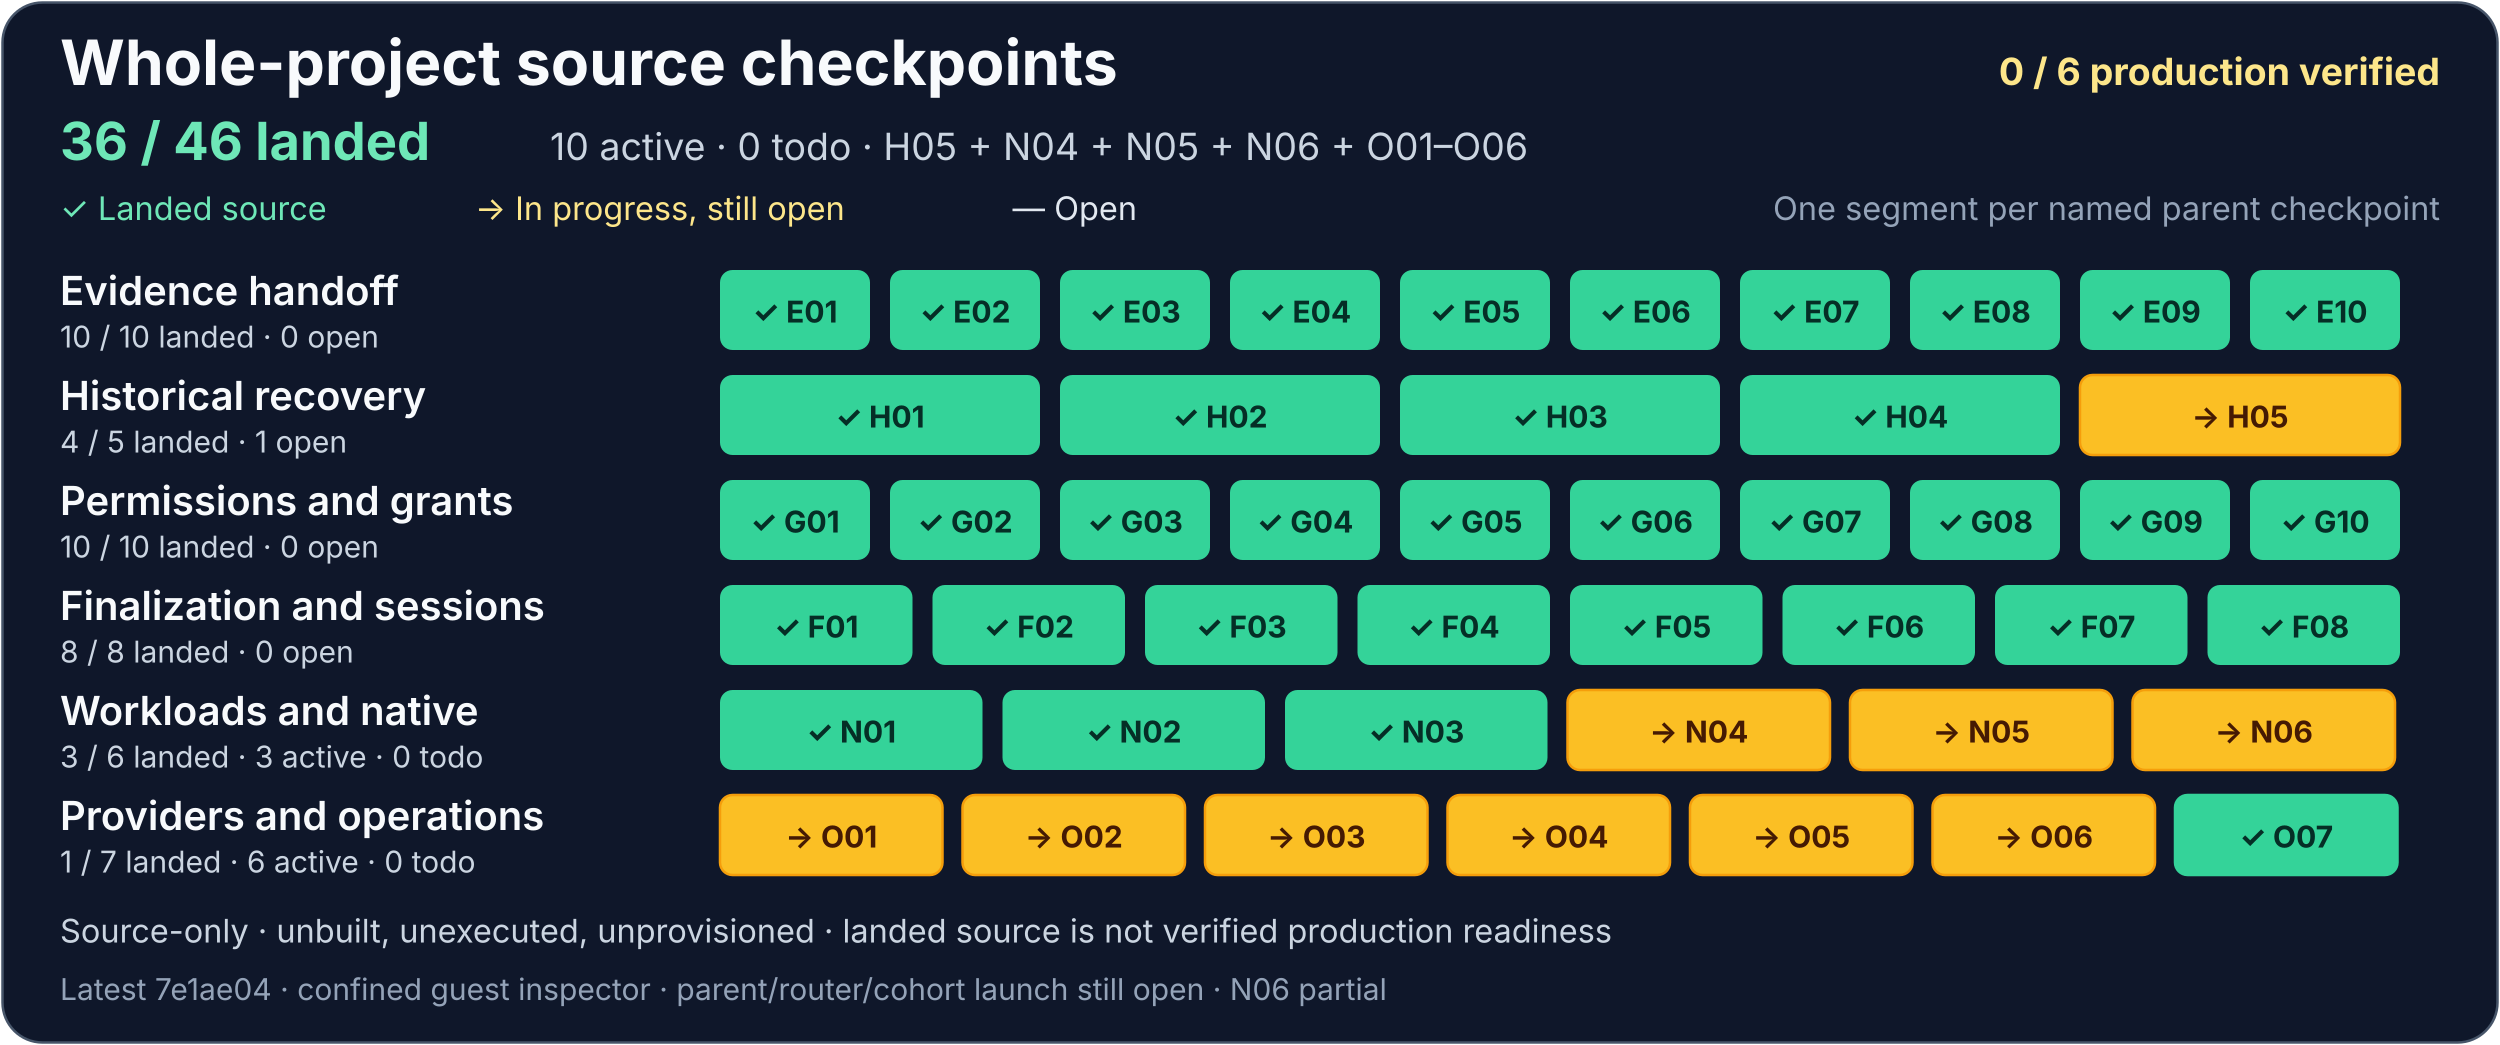
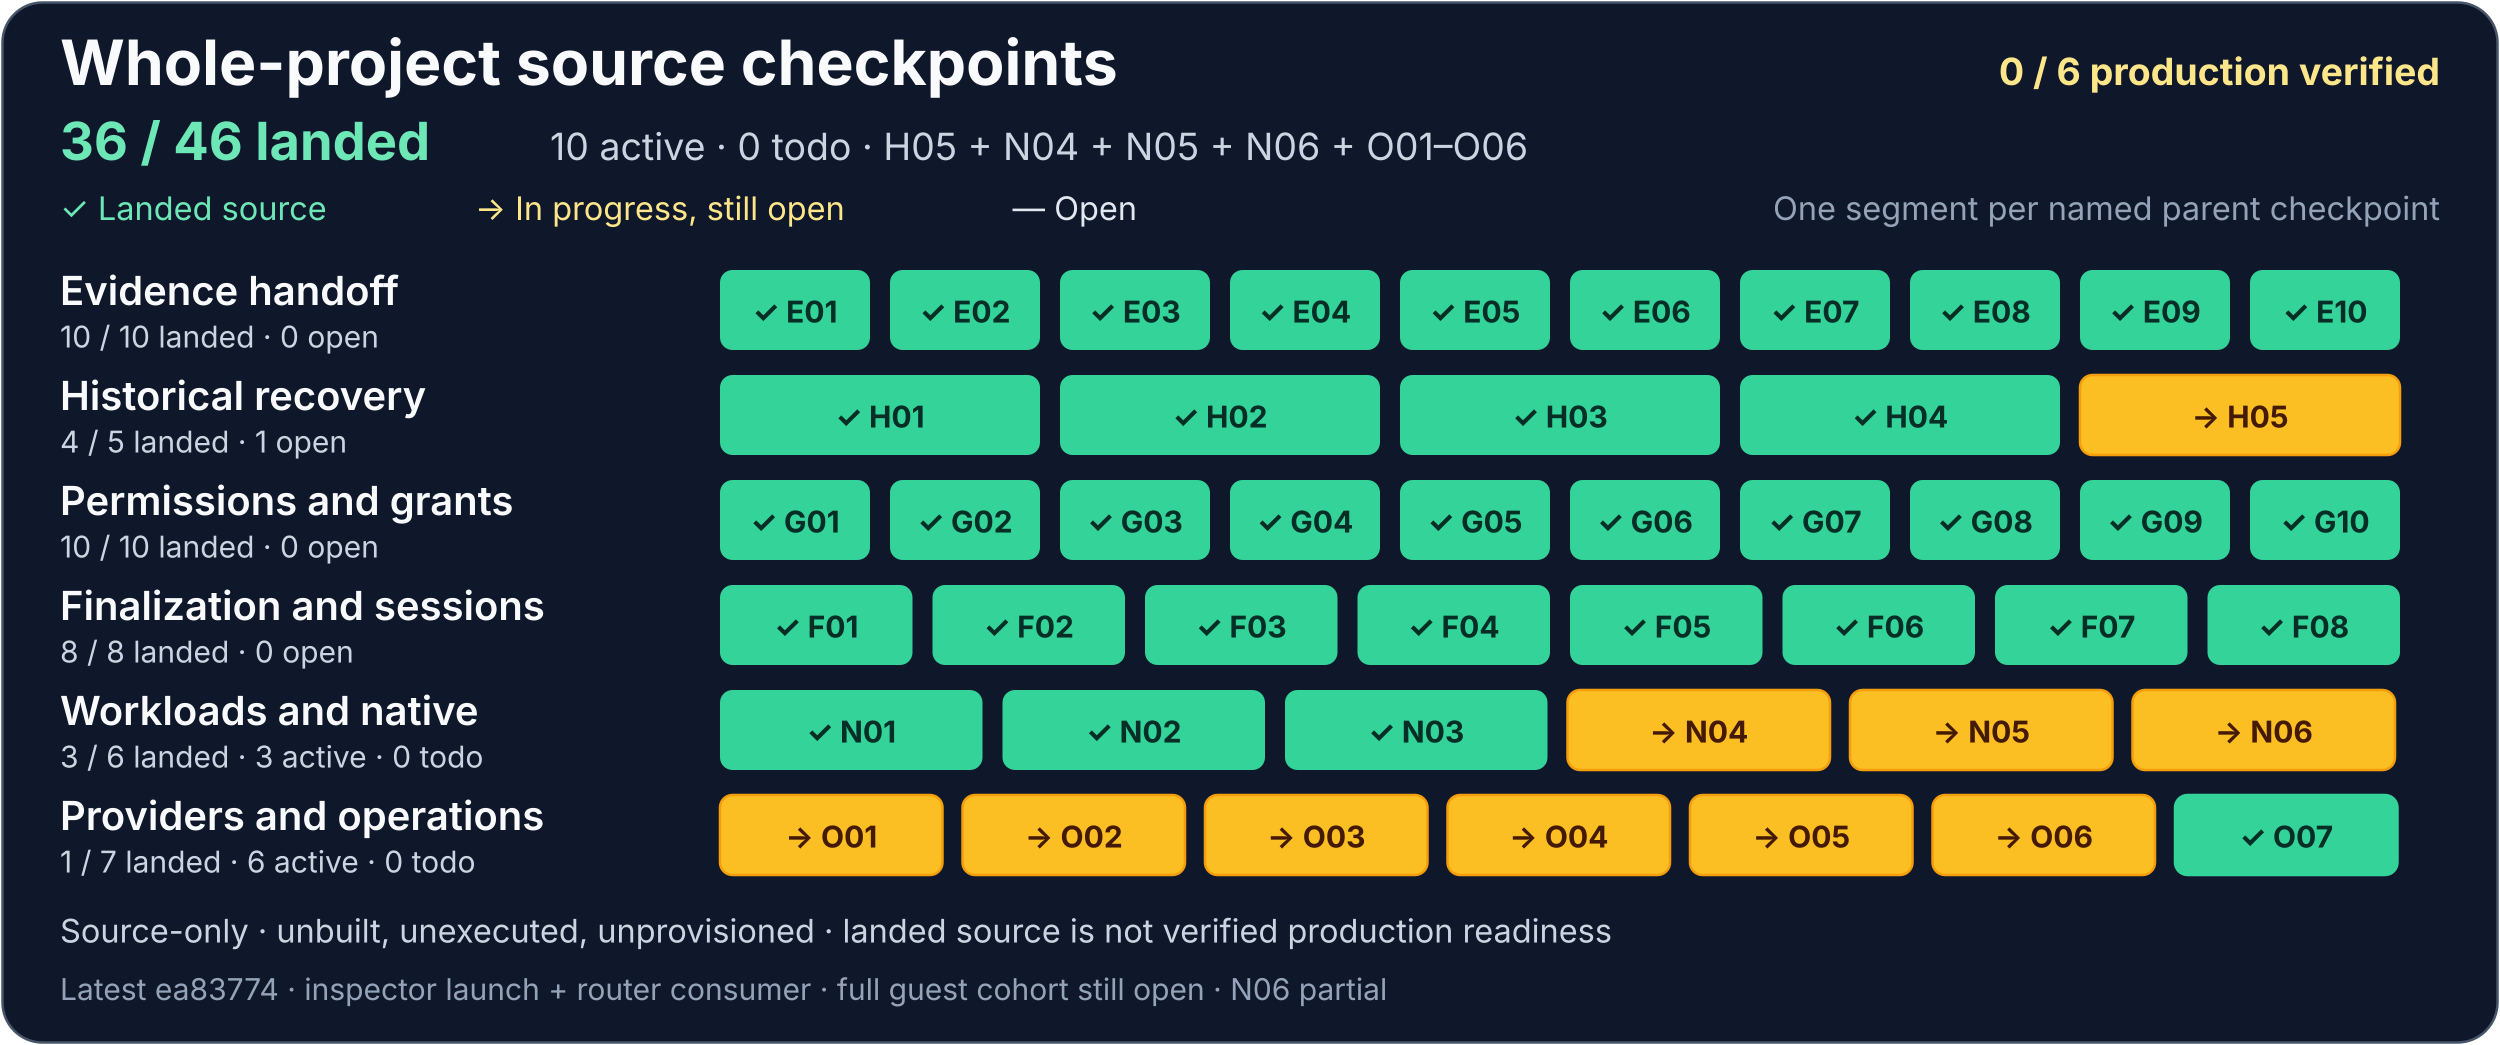
<svg xmlns="http://www.w3.org/2000/svg" width="1000" height="418" viewBox="0 0 1000 418" role="img" aria-labelledby="project-title project-description">
  <rect x="1" y="1" width="998" height="416" rx="16" fill="#0f172a" stroke="#475569" />
  <g font-family="system-ui, -apple-system, Segoe UI, sans-serif">
    <text x="24" y="34" fill="#f8fafc" font-size="25" font-weight="700">Whole-project source checkpoints</text>
    <text x="976" y="34" text-anchor="end" fill="#fde68a" font-size="15" font-weight="700">0 / 6 production verified</text>
    <text x="24" y="64" fill="#6ee7b7" font-size="21" font-weight="700">36 / 46 landed</text>
    <text x="220" y="64" fill="#cbd5e1" font-size="15">10 active · 0 todo · H05 + N04 + N05 + N06 + O01–O06</text>
    <text x="24" y="88" fill="#6ee7b7" font-size="13">✓ Landed source</text>
    <text x="190" y="88" fill="#fde68a" font-size="13">→ In progress, still open</text>
    <text x="405" y="88" fill="#e2e8f0" font-size="13">— Open</text>
    <text x="976" y="88" text-anchor="end" fill="#94a3b8" font-size="13">One segment per named parent checkpoint</text>
    <g aria-label="Evidence handoff: 10 of 10 landed, zero open">
      <text x="24" y="122" fill="#f8fafc" font-size="16" font-weight="600">Evidence handoff</text>
      <text x="24" y="139" fill="#cbd5e1" font-size="12">10 / 10 landed · 0 open</text>
      <g fill="#34d399">
        <rect x="288" y="108" width="60" height="32" rx="5" />
        <rect x="356" y="108" width="60" height="32" rx="5" />
        <rect x="424" y="108" width="60" height="32" rx="5" />
        <rect x="492" y="108" width="60" height="32" rx="5" />
        <rect x="560" y="108" width="60" height="32" rx="5" />
        <rect x="628" y="108" width="60" height="32" rx="5" />
        <rect x="696" y="108" width="60" height="32" rx="5" />
        <rect x="764" y="108" width="60" height="32" rx="5" />
        <rect x="832" y="108" width="60" height="32" rx="5" />
        <rect x="900" y="108" width="60" height="32" rx="5" />
      </g>
      <g fill="#052e26" font-size="12" font-weight="700" text-anchor="middle">
        <text x="318" y="129">✓ E01</text>
        <text x="386" y="129">✓ E02</text>
        <text x="454" y="129">✓ E03</text>
        <text x="522" y="129">✓ E04</text>
        <text x="590" y="129">✓ E05</text>
        <text x="658" y="129">✓ E06</text>
        <text x="726" y="129">✓ E07</text>
        <text x="794" y="129">✓ E08</text>
        <text x="862" y="129">✓ E09</text>
        <text x="930" y="129">✓ E10</text>
      </g>
    </g>
    <g aria-label="Historical recovery: 4 of 5 landed, one open">
      <text x="24" y="164" fill="#f8fafc" font-size="16" font-weight="600">Historical recovery</text>
      <text x="24" y="181" fill="#cbd5e1" font-size="12">4 / 5 landed · 1 open</text>
      <g fill="#34d399">
        <rect x="288" y="150" width="128" height="32" rx="5" />
        <rect x="424" y="150" width="128" height="32" rx="5" />
        <rect x="560" y="150" width="128" height="32" rx="5" />
        <rect x="696" y="150" width="128" height="32" rx="5" />
      </g>
      <a href="https://github.com/AndrewMohawk/serverware/commit/8af9c50398304ee69f9c3af85b1f4a52e4f2f6c0">
        <rect x="832" y="150" width="128" height="32" rx="5" fill="#fbbf24" stroke="#f59e0b" />
      </a>
      <g fill="#052e26" font-size="12" font-weight="700" text-anchor="middle">
        <text x="352" y="171">✓ H01</text>
        <text x="488" y="171">✓ H02</text>
        <text x="624" y="171">✓ H03</text>
        <text x="760" y="171">✓ H04</text>
        <text x="896" y="171" fill="#451a03">→ H05</text>
      </g>
    </g>
    <g aria-label="Permissions and grants: 10 of 10 landed, zero open">
      <text x="24" y="206" fill="#f8fafc" font-size="16" font-weight="600">Permissions and grants</text>
      <text x="24" y="223" fill="#cbd5e1" font-size="12">10 / 10 landed · 0 open</text>
      <g fill="#34d399">
        <rect x="288" y="192" width="60" height="32" rx="5" />
        <rect x="356" y="192" width="60" height="32" rx="5" />
        <rect x="424" y="192" width="60" height="32" rx="5" />
        <rect x="492" y="192" width="60" height="32" rx="5" />
        <rect x="560" y="192" width="60" height="32" rx="5" />
        <rect x="628" y="192" width="60" height="32" rx="5" />
        <rect x="696" y="192" width="60" height="32" rx="5" />
        <rect x="764" y="192" width="60" height="32" rx="5" />
        <rect x="832" y="192" width="60" height="32" rx="5" />
        <rect x="900" y="192" width="60" height="32" rx="5" />
      </g>
      <g fill="#052e26" font-size="12" font-weight="700" text-anchor="middle">
        <text x="318" y="213">✓ G01</text>
        <text x="386" y="213">✓ G02</text>
        <text x="454" y="213">✓ G03</text>
        <text x="522" y="213">✓ G04</text>
        <text x="590" y="213">✓ G05</text>
        <text x="658" y="213">✓ G06</text>
        <text x="726" y="213">✓ G07</text>
        <text x="794" y="213">✓ G08</text>
        <text x="862" y="213">✓ G09</text>
        <text x="930" y="213">✓ G10</text>
      </g>
    </g>
    <g aria-label="Finalization and sessions: 8 of 8 landed, zero open">
      <text x="24" y="248" fill="#f8fafc" font-size="16" font-weight="600">Finalization and sessions</text>
      <text x="24" y="265" fill="#cbd5e1" font-size="12">8 / 8 landed · 0 open</text>
      <g fill="#34d399">
        <rect x="288" y="234" width="77" height="32" rx="5" />
        <rect x="373" y="234" width="77" height="32" rx="5" />
        <rect x="458" y="234" width="77" height="32" rx="5" />
        <rect x="543" y="234" width="77" height="32" rx="5" />
        <rect x="628" y="234" width="77" height="32" rx="5" />
        <rect x="713" y="234" width="77" height="32" rx="5" />
        <rect x="798" y="234" width="77" height="32" rx="5" />
      </g>
      <rect x="883" y="234" width="77" height="32" rx="5" fill="#34d399" />
      <g fill="#052e26" font-size="12" font-weight="700" text-anchor="middle">
        <text x="326.5" y="255">✓ F01</text>
        <text x="411.5" y="255">✓ F02</text>
        <text x="496.5" y="255">✓ F03</text>
        <text x="581.5" y="255">✓ F04</text>
        <text x="666.5" y="255">✓ F05</text>
        <text x="751.5" y="255">✓ F06</text>
        <text x="836.5" y="255">✓ F07</text>
        <text x="921.5" y="255">✓ F08</text>
      </g>
    </g>
    <g aria-label="Workloads and native: 3 of 6 landed, three active and zero todo">
      <text x="24" y="290" fill="#f8fafc" font-size="16" font-weight="600">Workloads and native</text>
      <text x="24" y="307" fill="#cbd5e1" font-size="12">3 / 6 landed · 3 active · 0 todo</text>
      <g fill="#34d399">
        <rect x="288" y="276" width="105" height="32" rx="5" />
        <rect x="401" y="276" width="105" height="32" rx="5" />
        <rect x="514" y="276" width="105" height="32" rx="5" />
      </g>
      <g fill="#334155" stroke="#94a3b8">
        <a href="https://github.com/AndrewMohawk/serverware/commit/e1dc72bdaadca4bbbfcf83108d63305b61ec2f88">
          <rect x="627" y="276" width="105" height="32" rx="5" fill="#fbbf24" stroke="#f59e0b" />
        </a>
        <a href="https://github.com/AndrewMohawk/serverware/commit/e1dc72bdaadca4bbbfcf83108d63305b61ec2f88">
          <rect x="740" y="276" width="105" height="32" rx="5" fill="#fbbf24" stroke="#f59e0b" />
        </a>
-         <a href="https://github.com/AndrewMohawk/serverware/commit/7e1ae04dcec2345ff79c4bda0c1137ea1de76bf8">
+         <a href="https://github.com/AndrewMohawk/serverware/commit/ea83774c47dbf67b14adb361696fce2a6a1f719c">
          <rect x="853" y="276" width="105" height="32" rx="5" fill="#fbbf24" stroke="#f59e0b" />
        </a>
      </g>
      <g font-size="12" font-weight="700" text-anchor="middle">
        <text x="340.5" y="297" fill="#052e26">✓ N01</text>
        <text x="453.5" y="297" fill="#052e26">✓ N02</text>
        <text x="566.5" y="297" fill="#052e26">✓ N03</text>
        <text x="679.5" y="297" fill="#451a03">→ N04</text>
        <text x="792.5" y="297" fill="#451a03">→ N05</text>
        <text x="905.5" y="297" fill="#451a03">→ N06</text>
      </g>
    </g>
    <g aria-label="Providers and operations: one of 7 landed, six active and zero todo">
      <text x="24" y="332" fill="#f8fafc" font-size="16" font-weight="600">Providers and operations</text>
      <text x="24" y="349" fill="#cbd5e1" font-size="12">1 / 7 landed · 6 active · 0 todo</text>
      <g fill="#334155" stroke="#94a3b8">
        <a href="https://github.com/AndrewMohawk/serverware/commit/ce1e981cb9678f2ef510ff252c68b7772ef33872">
          <rect x="288" y="318" width="89" height="32" rx="5" fill="#fbbf24" stroke="#f59e0b" />
        </a>
        <a href="https://github.com/AndrewMohawk/serverware/commit/eab9ace7d4cc2038f4fc6b9a120dc51e0d5100e6">
          <rect x="385" y="318" width="89" height="32" rx="5" fill="#fbbf24" stroke="#f59e0b" />
        </a>
        <a href="https://github.com/AndrewMohawk/serverware/commit/af90afda7cfdfaeaaae26d8e72b33738b6fba039">
          <rect x="482" y="318" width="89" height="32" rx="5" fill="#fbbf24" stroke="#f59e0b" />
        </a>
        <a href="https://github.com/AndrewMohawk/serverware/commit/ce1e981cb9678f2ef510ff252c68b7772ef33872">
          <rect x="579" y="318" width="89" height="32" rx="5" fill="#fbbf24" stroke="#f59e0b" />
        </a>
        <a href="https://github.com/AndrewMohawk/serverware/commit/ed2b18fa8c3b5b21a994a4494dce8d3fee066bb5">
          <rect x="676" y="318" width="89" height="32" rx="5" fill="#fbbf24" stroke="#f59e0b" />
        </a>
        <a href="https://github.com/AndrewMohawk/serverware/commit/2ae9505c40c2af88bb7b376c7b47d79fa98d20e8">
          <rect x="773" y="318" width="89" height="32" rx="5" fill="#fbbf24" stroke="#f59e0b" />
        </a>
        <a href="https://github.com/AndrewMohawk/serverware/commit/7cd671059560973739792fe0d2b308b0e6fd6c66">
          <rect x="870" y="318" width="89" height="32" rx="5" fill="#34d399" stroke="#34d399" />
        </a>
      </g>
      <g fill="#e2e8f0" font-size="12" font-weight="700" text-anchor="middle">
        <text x="332.5" y="339" fill="#451a03">→ O01</text>
        <text x="429.5" y="339" fill="#451a03">→ O02</text>
        <text x="526.5" y="339" fill="#451a03">→ O03</text>
        <text x="623.5" y="339" fill="#451a03">→ O04</text>
        <text x="720.5" y="339" fill="#451a03">→ O05</text>
        <text x="817.5" y="339" fill="#451a03">→ O06</text>
        <text x="914.5" y="339" fill="#052e26">✓ O07</text>
      </g>
    </g>
    <text x="24" y="377" fill="#cbd5e1" font-size="13">Source-only · unbuilt, unexecuted, unprovisioned · landed source is not verified production readiness</text>
-     <text x="24" y="400" fill="#94a3b8" font-size="12">Latest 7e1ae04 · confined guest inspector · parent/router/cohort launch still open · N06 partial</text>
+     <text x="24" y="400" fill="#94a3b8" font-size="12">Latest ea83774 · inspector launch + router consumer · full guest cohort still open · N06 partial</text>
  </g>
</svg>
